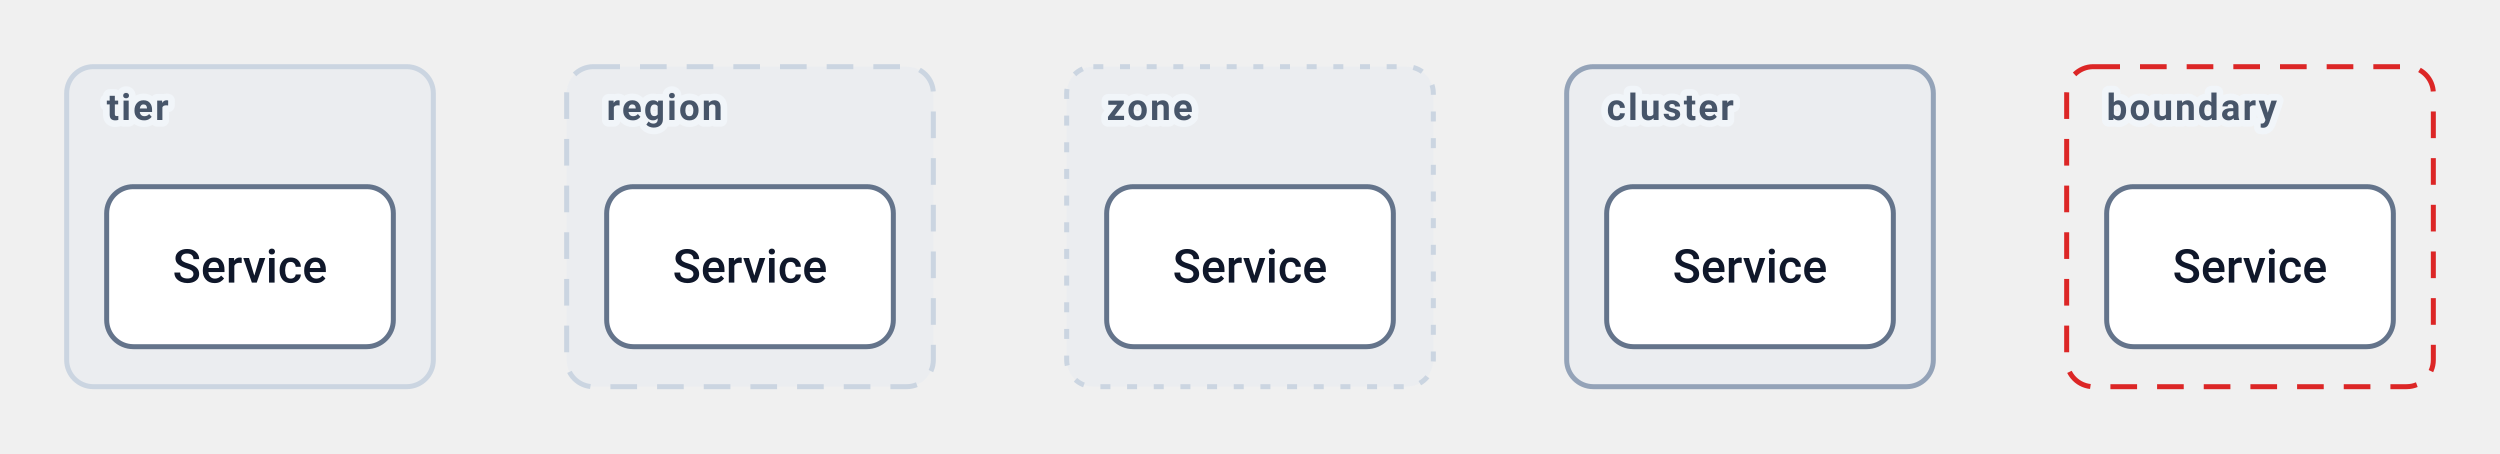
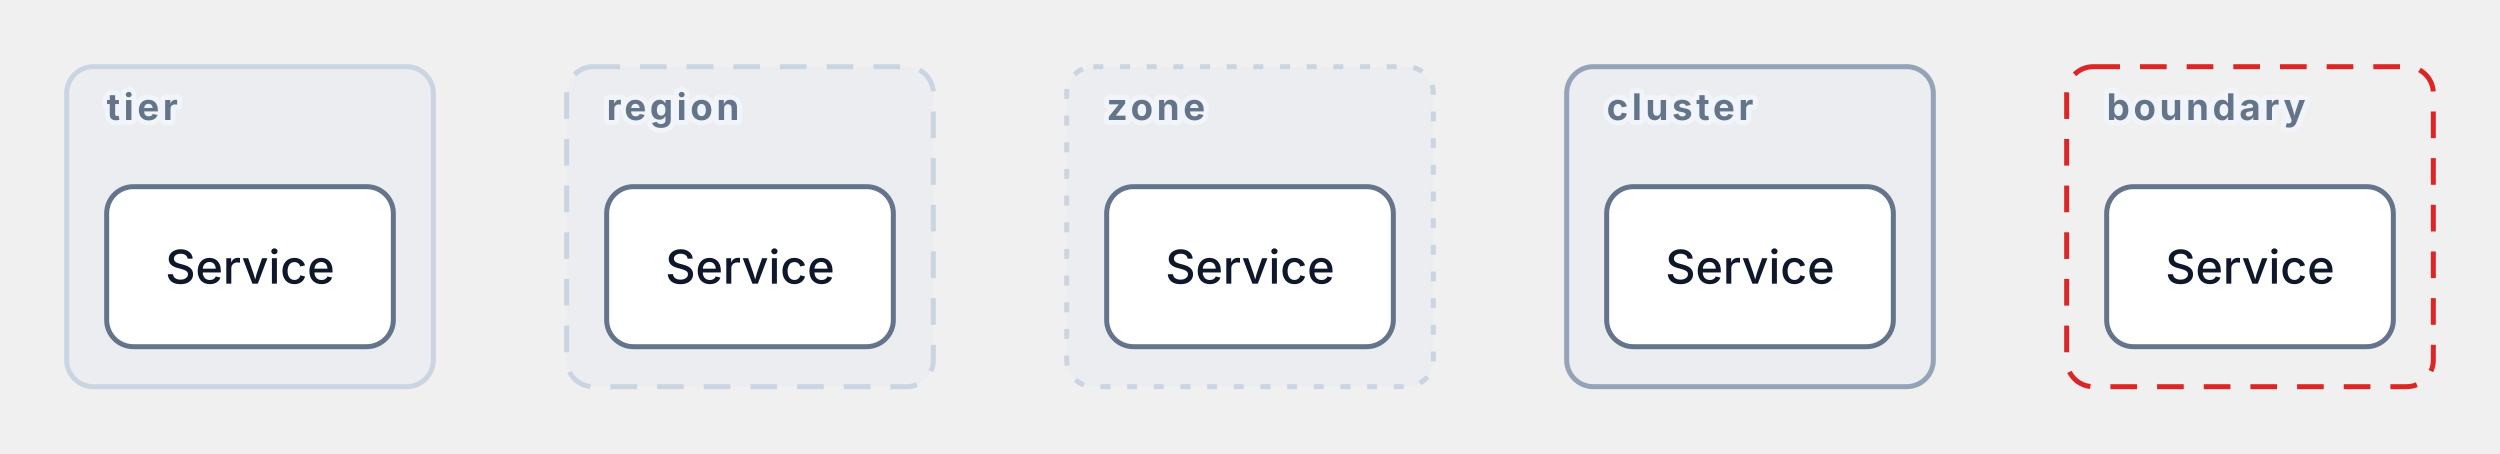
<svg xmlns="http://www.w3.org/2000/svg" viewBox="0 0 750 136" width="750" height="136" data-orrery="1">
  <style>.group-box{fill:#e2e8f0;fill-opacity:.35;stroke:#cbd5e1;stroke-width:1.5}
- .group-label{font:600 11px system-ui,-apple-system,"Segoe UI",Roboto,sans-serif;fill:#475569;letter-spacing:.06em;text-transform:uppercase;paint-order:stroke;stroke:#f1f5f9;stroke-width:4px;stroke-linejoin:round}
+ .group-label{font:700 11px Inter,system-ui,-apple-system,"Segoe UI",Roboto,sans-serif;fill:#64748b;letter-spacing:.1em;text-transform:uppercase;paint-order:stroke;stroke:#f1f5f9;stroke-width:3px;stroke-linejoin:round}
.group-label.centred{text-anchor:middle}
.group[data-collapsed] .group-box{fill-opacity:.7}
- .summary-label{font:500 16px system-ui,-apple-system,"Segoe UI",Roboto,sans-serif;fill:#0f172a;text-anchor:middle;dominant-baseline:central}
+ .summary-label{font:500 14px Inter,system-ui,-apple-system,"Segoe UI",Roboto,sans-serif;fill:#0f172a;text-anchor:middle;dominant-baseline:central}
.expand-mark{fill:none;stroke:#94a3b8;stroke-width:1.5;stroke-linecap:round}
.node-box{fill:#ffffff;stroke:#64748b;stroke-width:1.5}
- .node-label{font:500 14px system-ui,-apple-system,"Segoe UI",Roboto,sans-serif;fill:#0f172a;text-anchor:middle;dominant-baseline:central}
- .node-tech{font:11px system-ui,-apple-system,"Segoe UI",Roboto,sans-serif;fill:#64748b;text-anchor:middle;dominant-baseline:central}
+ .node-label{font:500 14px Inter,system-ui,-apple-system,"Segoe UI",Roboto,sans-serif;fill:#0f172a;text-anchor:middle;dominant-baseline:central}
+ .node-tech{font:12px Inter,system-ui,-apple-system,"Segoe UI",Roboto,sans-serif;fill:#64748b;text-anchor:middle;dominant-baseline:central;font-variant-numeric:tabular-nums}
.replica-box{fill:#ffffff;stroke:#94a3b8;stroke-width:1.5}
- .badge{font:600 11px system-ui,-apple-system,"Segoe UI",Roboto,sans-serif;fill:#475569;text-anchor:end;dominant-baseline:central}
+ .badge{font:600 12px Inter,system-ui,-apple-system,"Segoe UI",Roboto,sans-serif;fill:#64748b;text-anchor:end;dominant-baseline:central;font-variant-numeric:tabular-nums}
.node[data-ghost]{opacity:.5}.node[data-ghost] .node-box{stroke-dasharray:3 3}.node[data-ghost] .node-label{font-style:italic}
.glyph{fill:none;stroke:#475569;stroke-width:1.5;stroke-linejoin:round;stroke-linecap:round}
- .glyph-text{font:600 13px system-ui,-apple-system,"Segoe UI",Roboto,sans-serif;fill:#475569;text-anchor:middle;dominant-baseline:central}
+ .glyph-text{font:600 13px Inter,system-ui,-apple-system,"Segoe UI",Roboto,sans-serif;fill:#475569;text-anchor:middle;dominant-baseline:central}
.edge{fill:none;stroke:#94a3b8;stroke-width:1.5}
.flow{fill:none;stroke:#2563eb;stroke-linecap:round;stroke-dasharray:6 10;animation:orrery-flow 1s linear infinite}
- .edge-label{font:12px system-ui,-apple-system,"Segoe UI",Roboto,sans-serif;fill:#475569;text-anchor:middle;dominant-baseline:central;paint-order:stroke;stroke:#ffffff;stroke-width:5px;stroke-linejoin:round}
- .legend text{font:12px system-ui,-apple-system,"Segoe UI",Roboto,sans-serif;fill:#475569;dominant-baseline:central}.legend .legend-name{font-weight:600;fill:#0f172a}
- .step-note{font:500 12px system-ui,-apple-system,"Segoe UI",Roboto,sans-serif;fill:#475569;dominant-baseline:central}
+ .edge-label{font:12px Inter,system-ui,-apple-system,"Segoe UI",Roboto,sans-serif;fill:#64748b;text-anchor:middle;dominant-baseline:central;paint-order:stroke;stroke:#ffffff;stroke-width:4px;stroke-linejoin:round}
+ .legend text{font:12px Inter,system-ui,-apple-system,"Segoe UI",Roboto,sans-serif;fill:#64748b;dominant-baseline:central}.legend .legend-name{font-weight:600;fill:#0f172a}
+ .step-note{font:500 13px Inter,system-ui,-apple-system,"Segoe UI",Roboto,sans-serif;fill:#334155;dominant-baseline:central}
@keyframes orrery-flow{to{stroke-dashoffset:-16}}
@keyframes orrery-pulse{0%{stroke-opacity:1}50%{stroke-opacity:0.4}100%{stroke-opacity:1}}
.kind-external .node-box{stroke-dasharray:5 4;fill:#f8fafc}
.gk-region .group-box{stroke-dasharray:8 6}
.gk-zone .group-box{stroke-dasharray:3 5}
.gk-cluster .group-box{stroke:#94a3b8}
.gk-boundary .group-box{stroke:#dc2626;fill-opacity:0;stroke-dasharray:8 6}
.edge-async{stroke-dasharray:6 5}
.edge-replication{stroke-dasharray:2 4}
.edge-dataflow{stroke-width:3}
.st-degraded .node-box{stroke:#d97706;stroke-width:2;fill:#fffbeb}
.st-degraded .group-box{stroke:#d97706;stroke-width:2;fill:#fffbeb}
.st-degraded .node-label{fill:#92400e}
.st-degraded .group-label{fill:#92400e}
.st-failed .node-box{stroke:#dc2626;stroke-width:2;fill:#fef2f2;animation:orrery-pulse 1.2s linear infinite}
.st-failed .group-box{stroke:#dc2626;stroke-width:2;fill:#fef2f2;animation:orrery-pulse 1.2s linear infinite}
.st-failed .node-label{fill:#991b1b}
.st-failed .group-label{fill:#991b1b}
.st-off .node-box{stroke-dasharray:4 4}
.st-off .group-box{stroke-dasharray:4 4}
.st-off{opacity:0.45}</style>
  <defs>
    <marker id="arrow" viewBox="0 0 12 12" refX="11" refY="6" markerWidth="12" markerHeight="12" markerUnits="userSpaceOnUse" orient="auto">
      <path d="M0 0L12 6L0 12z" fill="#94a3b8" />
    </marker>
    <marker id="arrow-start" viewBox="0 0 12 12" refX="1" refY="6" markerWidth="12" markerHeight="12" markerUnits="userSpaceOnUse" orient="auto">
      <path d="M12 0L0 6L12 12z" fill="#94a3b8" />
    </marker>
  </defs>
  <g class="scene">
    <g class="view" data-view="open" data-open="" data-title="The default group kinds" data-size="750 136">
      <g class="groups">
        <g class="group gk-tier st-on" data-group="tier" data-bbox="20 20 110 96" data-state="on" transform="translate(20 20)">
          <rect class="group-box" width="110" height="96" rx="8" />
          <text class="group-label" x="12" y="16">tier</text>
        </g>
        <g class="group gk-region st-on" data-group="region" data-bbox="170 20 110 96" data-state="on" transform="translate(170 20)">
          <rect class="group-box" width="110" height="96" rx="8" />
          <text class="group-label" x="12" y="16">region</text>
        </g>
        <g class="group gk-zone st-on" data-group="zone" data-bbox="320 20 110 96" data-state="on" transform="translate(320 20)">
          <rect class="group-box" width="110" height="96" rx="8" />
          <text class="group-label" x="12" y="16">zone</text>
        </g>
        <g class="group gk-cluster st-on" data-group="cluster" data-bbox="470 20 110 96" data-state="on" transform="translate(470 20)">
          <rect class="group-box" width="110" height="96" rx="8" />
          <text class="group-label" x="12" y="16">cluster</text>
        </g>
        <g class="group gk-boundary st-on" data-group="boundary" data-bbox="620 20 110 96" data-state="on" transform="translate(620 20)">
          <rect class="group-box" width="110" height="96" rx="8" />
          <text class="group-label" x="12" y="16">boundary</text>
        </g>
      </g>
      <g class="edges">

</g>
      <g class="nodes">
        <g class="node kind-service st-on" data-node="a" data-kind="service" data-state="on" data-bbox="32 56 86 48" transform="translate(32 56)">
          <rect class="node-box" width="86" height="48" rx="8" />
          <text class="node-label" x="43" y="24">Service</text>
        </g>
        <g class="node kind-service st-on" data-node="b" data-kind="service" data-state="on" data-bbox="182 56 86 48" transform="translate(182 56)">
          <rect class="node-box" width="86" height="48" rx="8" />
          <text class="node-label" x="43" y="24">Service</text>
        </g>
        <g class="node kind-service st-on" data-node="c" data-kind="service" data-state="on" data-bbox="332 56 86 48" transform="translate(332 56)">
          <rect class="node-box" width="86" height="48" rx="8" />
          <text class="node-label" x="43" y="24">Service</text>
        </g>
        <g class="node kind-service st-on" data-node="d" data-kind="service" data-state="on" data-bbox="482 56 86 48" transform="translate(482 56)">
          <rect class="node-box" width="86" height="48" rx="8" />
          <text class="node-label" x="43" y="24">Service</text>
        </g>
        <g class="node kind-service st-on" data-node="e" data-kind="service" data-state="on" data-bbox="632 56 86 48" transform="translate(632 56)">
          <rect class="node-box" width="86" height="48" rx="8" />
          <text class="node-label" x="43" y="24">Service</text>
        </g>
      </g>
    </g>
  </g>
</svg>
